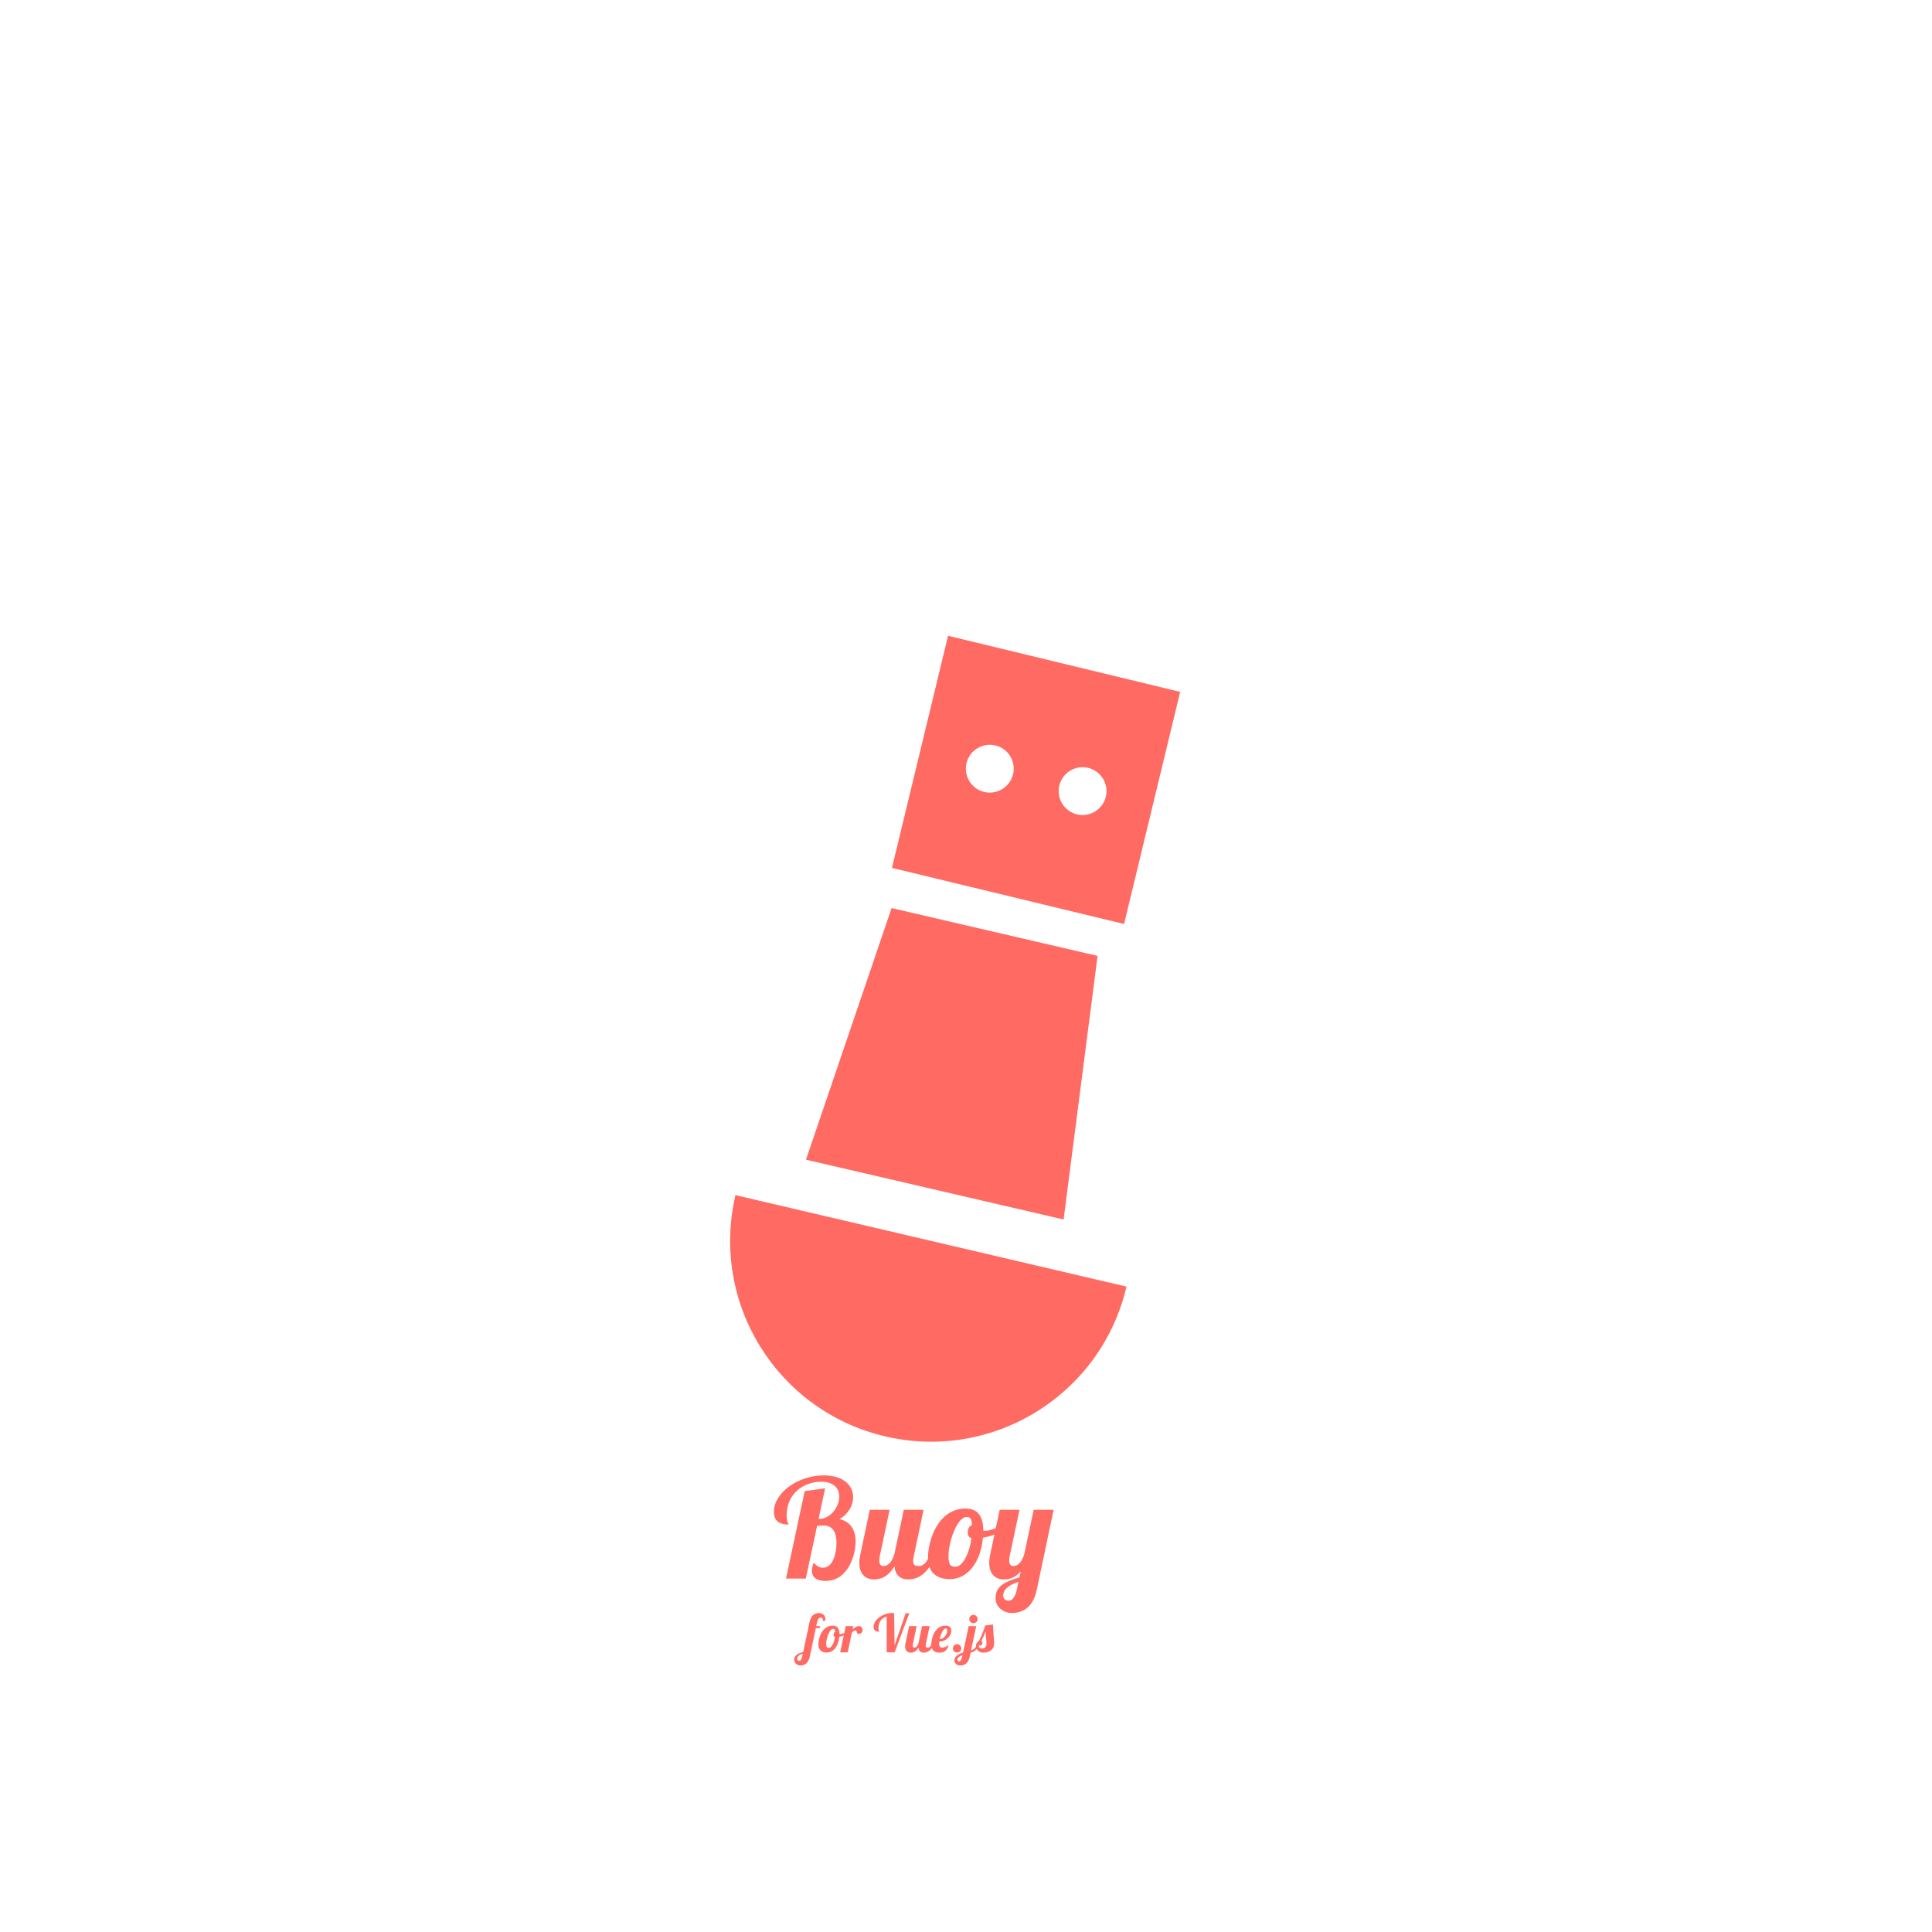
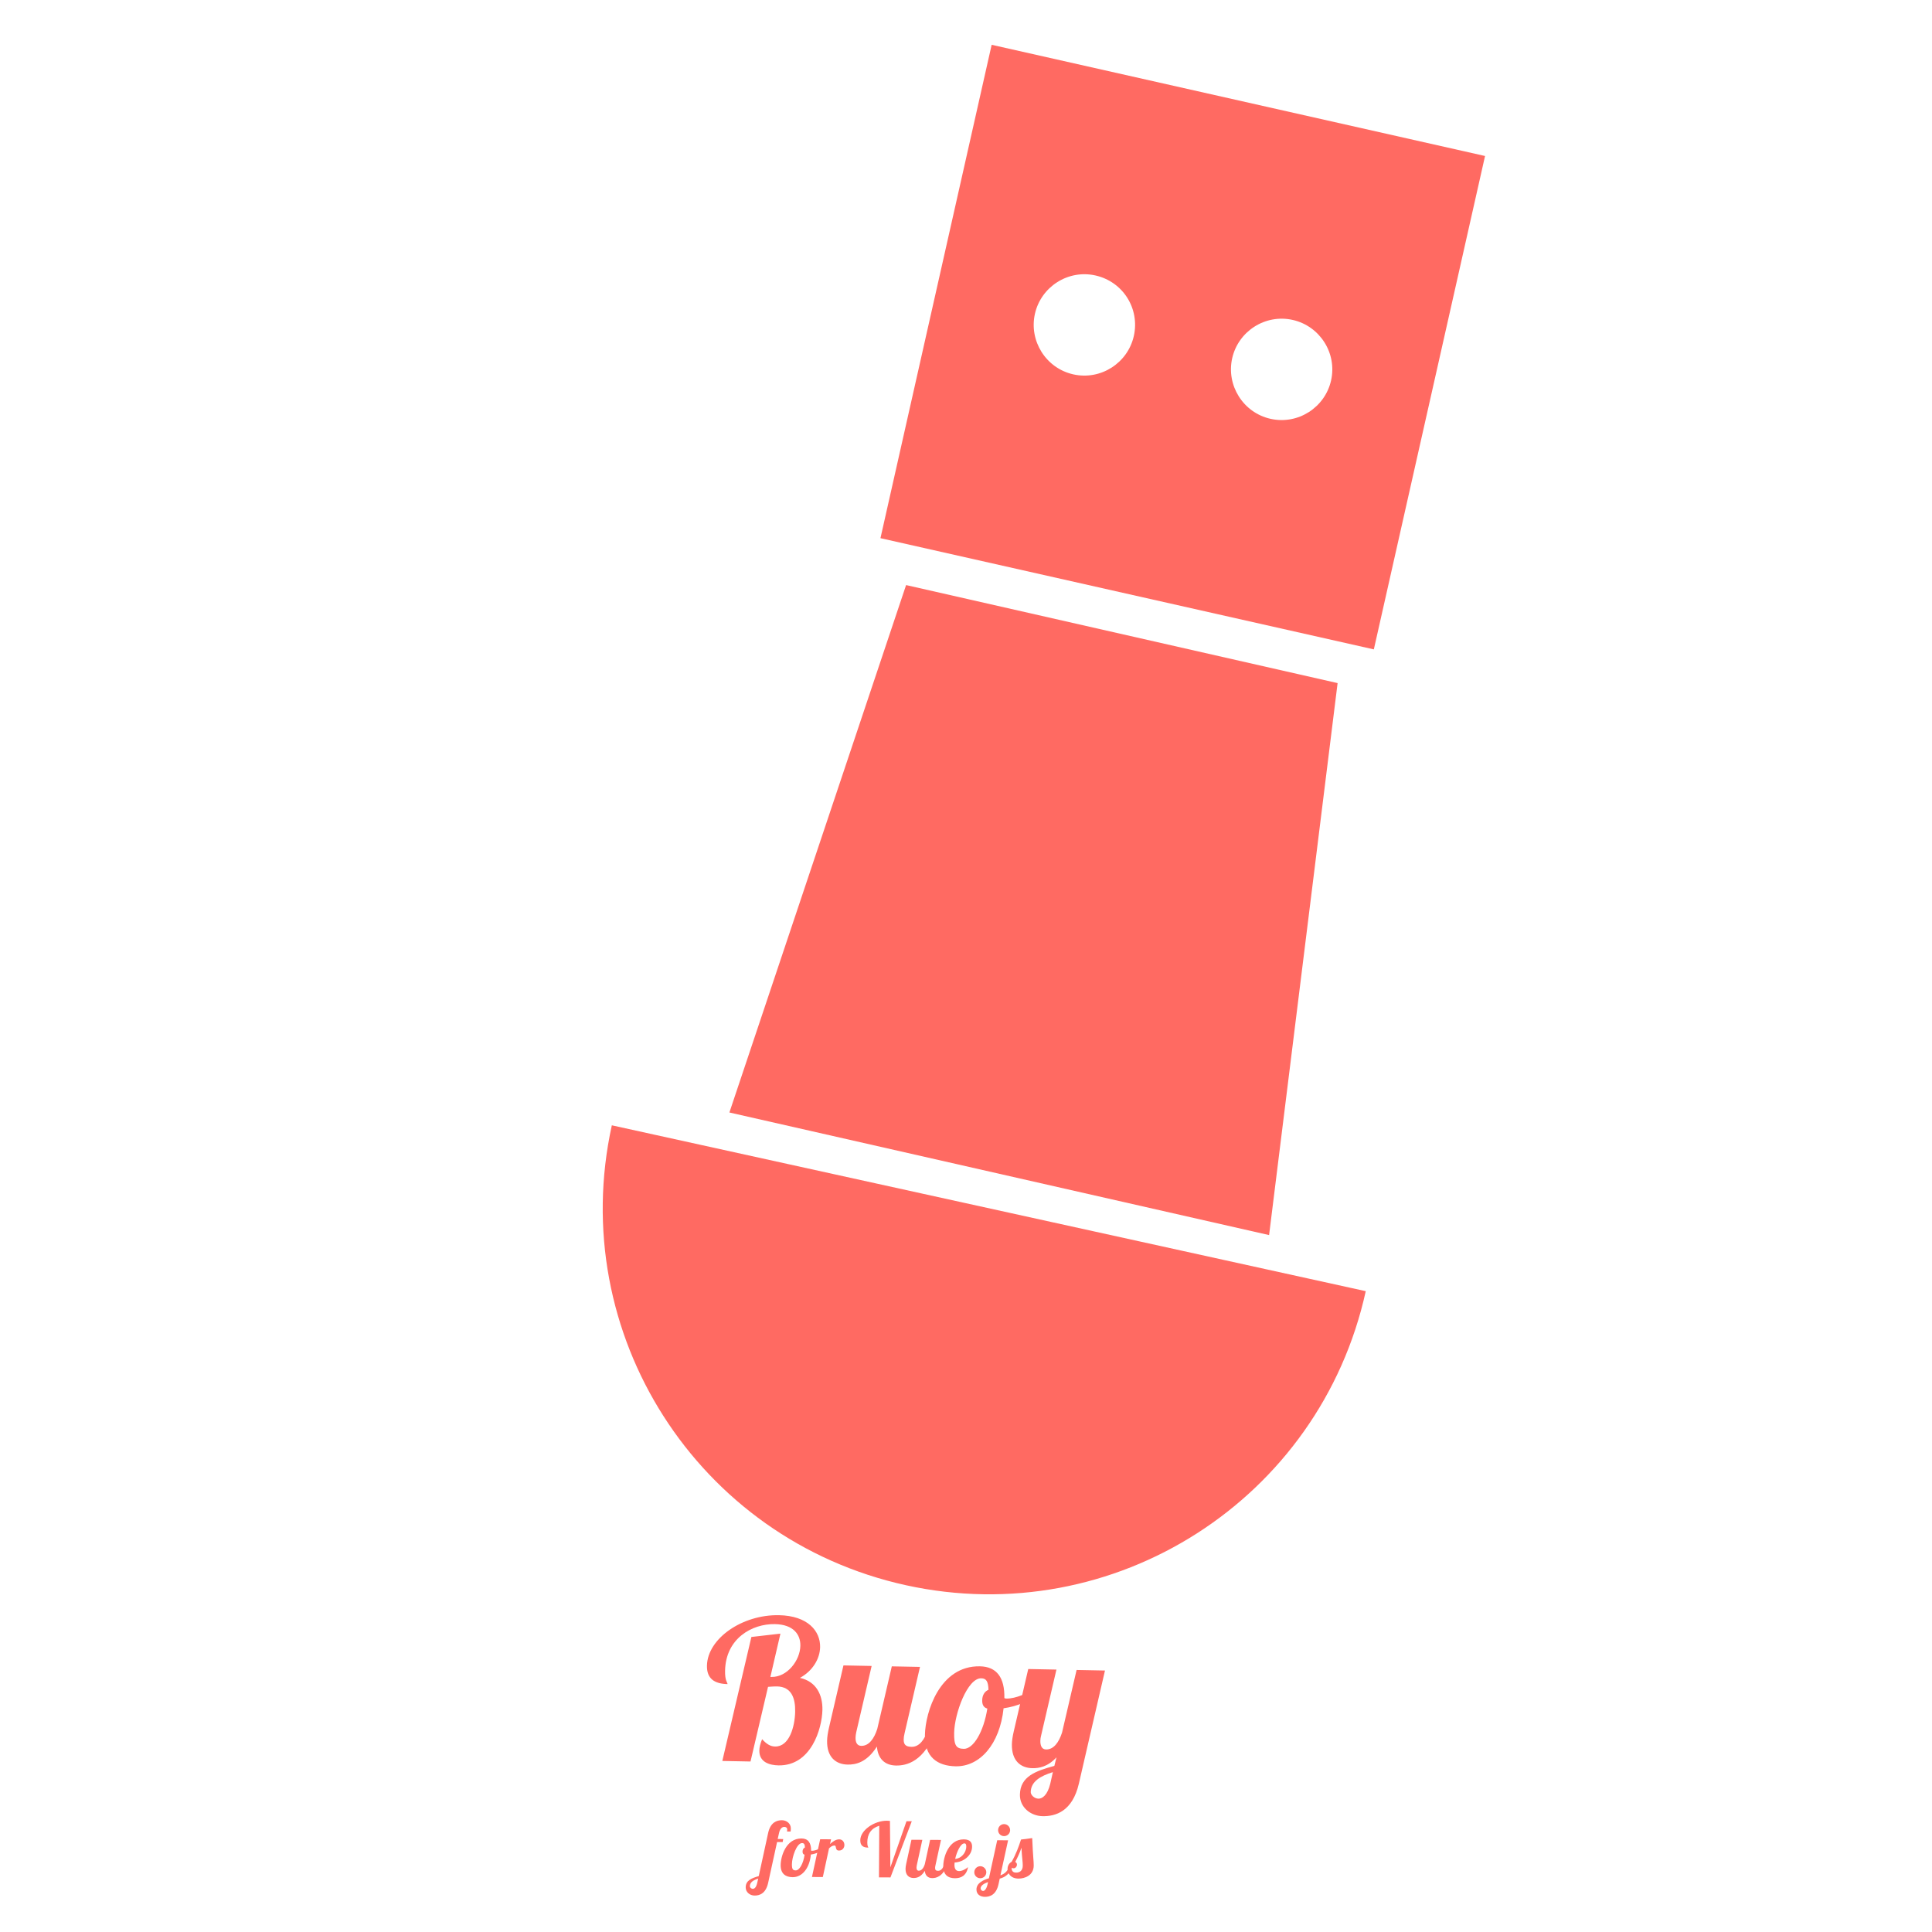
<svg xmlns="http://www.w3.org/2000/svg" version="1.1" width="300" height="300" viewBox="0 0 300 300">
  <g id="widget" transform="matrix(1,0,0,1,150,150)">
-     <path d="M15.155,39.363 L-24.848,30.077 L-11.553,-8.995 L20.431,-1.571 Z" fill="#ff6a62" fill-opacity="1" />
-     <path d="M-35.798,35.581 C-39.722,52.359 -29.316,69.118 -12.539,73.042 C4.239,76.966 20.997,66.56 24.921,49.783 L-35.798,35.581 Z" fill="#ff6a62" fill-opacity="1" />
-     <path d="M33.256,-42.565 L-2.786,-51.276 L-11.497,-15.234 L24.545,-6.523 L33.256,-42.565 Z M0.081,-31.509 C0.557,-33.479 2.559,-34.733 4.566,-34.248 C6.572,-33.763 7.789,-31.77 7.304,-29.763 C6.828,-27.794 4.826,-26.54 2.82,-27.025 C0.813,-27.51 -0.395,-29.539 0.081,-31.509 Z M14.491,-28.026 C14.967,-29.997 16.969,-31.25 18.975,-30.765 C20.945,-30.289 22.199,-28.287 21.714,-26.281 C21.238,-24.311 19.236,-23.057 17.23,-23.542 C15.223,-24.027 14.015,-26.057 14.491,-28.026 Z" fill="#ff6a62" fill-opacity="1" />
-     <path d="M-25.044,81.535 L-27.95,95.123 L-24.873,95.123 L-23.122,86.94 C-22.737,86.897 -22.31,86.876 -22.139,86.876 C-20.579,86.876 -20.109,88.094 -20.109,89.589 C-20.109,91.213 -20.665,93.435 -22.224,93.435 C-22.716,93.435 -23.122,93.221 -23.656,92.666 C-23.848,93.157 -23.933,93.563 -23.933,93.905 C-23.933,95.208 -22.737,95.486 -21.818,95.486 C-18.25,95.486 -17.139,91.384 -17.139,89.333 C-17.139,87.731 -17.844,86.256 -19.66,85.893 C-18.272,85.103 -17.524,83.757 -17.524,82.496 C-17.524,80.744 -18.934,79.099 -22.075,79.099 C-26.113,79.099 -29.83,81.812 -29.83,84.761 C-29.83,86.192 -28.954,86.726 -27.544,86.726 C-27.566,86.534 -27.843,86.363 -27.843,85.274 C-27.843,81.748 -25.002,80.082 -22.502,80.082 C-20.472,80.082 -19.682,81.171 -19.682,82.389 C-19.682,83.992 -21.049,85.85 -22.758,85.85 L-22.887,85.85 L-21.882,81.107 Z" fill="#ff6a62" fill-opacity="1" />
-     <path d="M-9.662,84.44 L-11.114,91.299 C-11.435,92.367 -11.99,93.179 -12.824,93.179 C-13.294,93.179 -13.465,92.794 -13.465,92.303 C-13.465,92.11 -13.443,91.918 -13.4,91.704 L-11.862,84.44 L-14.939,84.44 L-16.392,91.299 C-16.498,91.811 -16.562,92.281 -16.562,92.687 C-16.562,94.482 -15.558,95.251 -14.277,95.251 C-13.379,95.251 -12.183,94.973 -11.114,93.221 C-10.986,94.546 -10.217,95.251 -8.999,95.251 C-7.846,95.251 -5.923,94.781 -4.705,91.299 L-5.602,91.299 C-5.923,92.367 -6.5,93.179 -7.333,93.179 C-7.931,93.179 -8.209,92.986 -8.209,92.388 C-8.209,92.196 -8.187,91.982 -8.123,91.704 L-6.585,84.44 Z" fill="#ff6a62" fill-opacity="1" />
-     <path d="M-0.047,84.248 C-4.449,84.248 -5.901,89.376 -5.901,91.833 C-5.901,94.268 -4.47,95.208 -2.483,95.208 C0.145,95.208 2.281,92.73 2.623,88.777 C4.183,88.521 5.593,87.88 6.405,87.004 L6.213,86.427 C5.294,87.068 3.905,87.709 2.922,87.709 C2.858,87.709 2.773,87.709 2.687,87.666 C2.687,85.423 1.79,84.248 -0.047,84.248 Z M-1.628,93.285 C-2.44,93.285 -2.718,92.965 -2.718,91.555 C-2.718,89.461 -1.393,85.551 0.124,85.551 C0.679,85.551 0.893,85.893 0.935,86.79 C0.551,86.961 0.273,87.346 0.273,87.944 C0.273,88.371 0.401,88.735 0.85,88.841 C0.508,91.363 -0.582,93.285 -1.628,93.285 Z" fill="#ff6a62" fill-opacity="1" />
-     <path d="M5.23,84.44 L3.777,91.299 C3.67,91.811 3.606,92.281 3.606,92.687 C3.606,94.482 4.61,95.251 5.892,95.251 C6.618,95.251 7.58,95.059 8.499,94.012 L8.285,94.952 C6.255,95.55 4.589,96.17 4.589,98.157 C4.589,99.545 5.807,100.464 7.11,100.464 C8.52,100.464 10.357,99.887 10.998,96.832 L13.605,84.44 L10.507,84.44 L9.054,91.299 C8.734,92.367 8.178,93.179 7.345,93.179 C6.853,93.179 6.704,92.73 6.704,92.239 C6.704,92.068 6.725,91.875 6.768,91.704 L8.306,84.44 Z M5.764,97.858 C5.764,96.704 6.789,96.084 8.135,95.636 L7.879,96.896 C7.601,98.157 7.046,98.563 6.618,98.563 C6.148,98.563 5.764,98.157 5.764,97.858 Z" fill="#ff6a62" fill-opacity="1" />
-     <path d="M-21.869,101.686 C-21.853,101.588 -21.845,101.483 -21.845,101.352 C-21.845,100.823 -22.309,100.472 -22.806,100.472 C-23.344,100.472 -24.045,100.692 -24.289,101.857 L-25.275,106.51 C-26.049,106.746 -26.676,106.982 -26.676,107.732 C-26.676,108.262 -26.212,108.612 -25.715,108.612 C-25.177,108.612 -24.501,108.392 -24.256,107.227 L-23.32,102.827 L-22.716,102.827 L-22.66,102.501 L-23.254,102.501 L-23.116,101.857 C-23.002,101.311 -22.725,101.189 -22.545,101.189 C-22.383,101.189 -22.236,101.279 -22.236,101.466 C-22.236,101.54 -22.244,101.605 -22.252,101.686 Z M-26.228,107.618 C-26.228,107.178 -25.845,106.95 -25.332,106.779 L-25.438,107.251 C-25.544,107.732 -25.731,107.887 -25.902,107.887 C-26.082,107.887 -26.228,107.732 -26.228,107.618 Z" fill="#ff6a62" fill-opacity="1" />
-     <path d="M-20.688,102.428 C-22.366,102.428 -22.92,104.383 -22.92,105.32 C-22.92,106.249 -22.374,106.608 -21.617,106.608 C-20.614,106.608 -19.8,105.662 -19.669,104.155 C-19.074,104.057 -18.537,103.813 -18.227,103.479 L-18.3,103.259 C-18.651,103.503 -19.18,103.748 -19.555,103.748 C-19.58,103.748 -19.612,103.748 -19.645,103.731 C-19.645,102.876 -19.987,102.428 -20.688,102.428 Z M-21.291,105.874 C-21.6,105.874 -21.706,105.752 -21.706,105.214 C-21.706,104.416 -21.201,102.925 -20.622,102.925 C-20.411,102.925 -20.329,103.055 -20.313,103.397 C-20.46,103.462 -20.566,103.609 -20.566,103.837 C-20.566,104 -20.517,104.139 -20.346,104.18 C-20.476,105.141 -20.891,105.874 -21.291,105.874 Z" fill="#ff6a62" fill-opacity="1" />
-     <path d="M-18.675,102.501 L-19.539,106.575 L-18.366,106.575 L-17.714,103.479 C-17.51,103.291 -17.363,103.169 -17.119,103.169 C-16.875,103.169 -17.103,103.707 -16.646,103.707 C-16.247,103.707 -16.06,103.397 -16.06,103.112 C-16.06,102.803 -16.255,102.501 -16.622,102.501 C-17.013,102.501 -17.323,102.762 -17.608,103.006 L-17.502,102.501 Z" fill="#ff6a62" fill-opacity="1" />
-     <path d="M-11.163,100.48 C-11.269,100.472 -11.375,100.464 -11.489,100.464 C-12.849,100.464 -14.349,101.499 -14.349,102.583 C-14.349,103.169 -14.039,103.373 -13.477,103.373 C-13.485,103.3 -13.591,103.234 -13.591,102.819 C-13.591,101.923 -13.2,101.287 -12.312,101.01 L-12.312,106.575 L-11.073,106.575 L-8.808,100.505 L-9.378,100.505 L-11.089,105.491 Z" fill="#ff6a62" fill-opacity="1" />
-     <path d="M-6.82,102.501 L-7.374,105.117 C-7.496,105.524 -7.708,105.834 -8.026,105.834 C-8.205,105.834 -8.27,105.687 -8.27,105.499 C-8.27,105.426 -8.262,105.353 -8.246,105.271 L-7.659,102.501 L-8.833,102.501 L-9.387,105.117 C-9.427,105.312 -9.452,105.491 -9.452,105.646 C-9.452,106.331 -9.069,106.624 -8.58,106.624 C-8.238,106.624 -7.781,106.518 -7.374,105.85 C-7.325,106.355 -7.032,106.624 -6.567,106.624 C-6.127,106.624 -5.394,106.445 -4.93,105.117 L-5.272,105.117 C-5.394,105.524 -5.614,105.834 -5.932,105.834 C-6.16,105.834 -6.266,105.76 -6.266,105.532 C-6.266,105.459 -6.258,105.377 -6.233,105.271 L-5.647,102.501 Z" fill="#ff6a62" fill-opacity="1" />
-     <path d="M-4.18,105.174 C-4.18,105.1 -4.172,105.011 -4.164,104.929 C-3.186,104.872 -2.29,104.155 -2.29,103.21 C-2.29,102.803 -2.461,102.428 -3.186,102.428 C-4.856,102.428 -5.386,104.391 -5.386,105.328 C-5.386,106.249 -4.881,106.624 -4.123,106.624 C-3.471,106.624 -2.885,106.347 -2.713,105.418 C-2.974,105.646 -3.365,105.85 -3.675,105.85 C-3.96,105.85 -4.18,105.687 -4.18,105.174 Z M-2.917,103.194 C-2.917,103.878 -3.471,104.505 -4.107,104.538 C-3.936,103.764 -3.528,102.86 -3.121,102.86 C-2.966,102.86 -2.917,102.99 -2.917,103.194 Z" fill="#ff6a62" fill-opacity="1" />
-     <path d="M-2.037,105.964 C-2.037,106.322 -1.752,106.608 -1.393,106.608 C-1.035,106.608 -0.742,106.322 -0.742,105.964 C-0.742,105.605 -1.035,105.312 -1.393,105.312 C-1.752,105.312 -2.037,105.605 -2.037,105.964 Z" fill="#ff6a62" fill-opacity="1" />
-     <path d="M0.415,102.501 L-0.456,106.608 C-1.076,106.795 -1.793,107.137 -1.793,107.822 C-1.793,108.351 -1.377,108.612 -0.88,108.612 C-0.342,108.612 0.342,108.392 0.586,107.227 L0.709,106.64 C1.214,106.502 1.833,106.192 2.151,105.117 L1.809,105.117 C1.581,105.825 1.279,106.102 0.782,106.282 L1.589,102.501 Z M0.505,101.409 C0.505,101.768 0.79,102.053 1.149,102.053 C1.507,102.053 1.801,101.768 1.801,101.409 C1.801,101.051 1.507,100.757 1.149,100.757 C0.79,100.757 0.505,101.051 0.505,101.409 Z M-1.345,107.708 C-1.345,107.382 -0.962,107.17 -0.546,107.015 L-0.595,107.251 C-0.701,107.732 -0.896,107.976 -1.068,107.976 C-1.247,107.976 -1.345,107.822 -1.345,107.708 Z" fill="#ff6a62" fill-opacity="1" />
-     <path d="M2.982,102.411 C2.729,103.21 2.436,104.017 1.98,104.823 C1.76,104.929 1.548,105.206 1.548,105.581 C1.548,106.078 1.906,106.624 2.738,106.624 C3.406,106.624 4.367,106.274 4.367,105.214 C4.367,104.677 4.286,104.359 4.188,102.248 Z M2.558,105.117 C2.558,104.978 2.477,104.88 2.371,104.831 C2.64,104.31 2.868,103.821 3.031,103.291 C3.112,104.546 3.186,104.799 3.186,105.222 C3.186,105.793 2.835,105.98 2.477,105.98 C2.118,105.98 1.98,105.793 1.98,105.41 C2.021,105.491 2.118,105.516 2.2,105.516 C2.412,105.516 2.558,105.312 2.558,105.117 Z" fill="#ff6a62" fill-opacity="1" />
+     <path d="M47.064,41.783 L-36.74,22.746 L-9.303,-59.15 L57.702,-43.929 Z" fill="#ff6a62" fill-opacity="1" />
+     <path d="M-54.995,24.738 C-62.111,57.086 -41.686,89.034 -9.338,96.15 C23.01,103.266 54.957,82.84 62.074,50.492 L-54.995,24.738 Z" fill="#ff6a62" fill-opacity="1" />
+     <path d="M80.597,-125.777 L3.984,-143.044 L-13.283,-66.432 L63.329,-49.164 L80.597,-125.777 Z M10.704,-101.277 C11.648,-105.465 15.846,-108.185 20.111,-107.224 C24.376,-106.263 27.019,-102.082 26.058,-97.817 C25.114,-93.63 20.916,-90.909 16.651,-91.871 C12.386,-92.832 9.76,-97.09 10.704,-101.277 Z M41.334,-94.374 C42.277,-98.561 46.476,-101.282 50.74,-100.32 C54.928,-99.377 57.648,-95.178 56.687,-90.913 C55.743,-86.726 51.545,-84.006 47.28,-84.967 C43.015,-85.928 40.39,-90.187 41.334,-94.374 Z" fill="#ff6a62" fill-opacity="1" />
+     <path d="M-33.325,104.188 L-37.838,123.44 L-33.461,123.525 L-30.74,111.932 C-30.192,111.882 -29.583,111.864 -29.34,111.868 C-27.121,111.912 -26.486,113.658 -26.528,115.785 C-26.573,118.095 -27.425,121.241 -29.644,121.198 C-30.343,121.184 -30.915,120.869 -31.66,120.064 C-31.947,120.757 -32.08,121.333 -32.089,121.819 C-32.126,123.673 -30.431,124.102 -29.124,124.127 C-24.048,124.226 -22.353,118.421 -22.296,115.503 C-22.251,113.223 -23.213,111.107 -25.787,110.539 C-23.789,109.453 -22.688,107.559 -22.653,105.766 C-22.604,103.273 -24.564,100.893 -29.032,100.806 C-34.777,100.693 -40.142,104.45 -40.224,108.645 C-40.264,110.682 -39.032,111.466 -37.026,111.505 C-37.051,111.231 -37.442,110.98 -37.411,109.43 C-37.313,104.414 -33.224,102.123 -29.668,102.192 C-26.78,102.249 -25.686,103.821 -25.72,105.554 C-25.764,107.833 -27.761,110.44 -30.193,110.392 L-30.375,110.389 L-28.815,103.669 Z" fill="#ff6a62" fill-opacity="1" />
+     <path d="M-11.521,108.751 L-13.779,118.467 C-14.264,119.978 -15.077,121.118 -16.263,121.095 C-16.931,121.082 -17.164,120.53 -17.15,119.831 C-17.145,119.557 -17.109,119.284 -17.043,118.981 L-14.652,108.689 L-19.029,108.604 L-21.287,118.321 C-21.453,119.047 -21.557,119.714 -21.569,120.292 C-21.619,122.845 -20.211,123.967 -18.387,124.003 C-17.111,124.028 -15.401,123.666 -13.832,121.203 C-13.687,123.091 -12.612,124.116 -10.88,124.15 C-9.238,124.182 -6.489,123.567 -4.66,118.646 L-5.936,118.621 C-6.422,120.132 -7.265,121.271 -8.451,121.248 C-9.302,121.231 -9.692,120.95 -9.675,120.099 C-9.67,119.825 -9.633,119.522 -9.535,119.128 L-7.144,108.836 Z" fill="#ff6a62" fill-opacity="1" />
+     <path d="M2.163,108.745 C-4.099,108.622 -6.308,115.877 -6.377,119.373 C-6.445,122.838 -4.434,124.215 -1.607,124.27 C2.131,124.343 5.24,120.877 5.836,115.263 C8.062,114.942 10.086,114.069 11.266,112.846 L11.008,112.02 C9.683,112.906 7.69,113.779 6.292,113.752 C6.2,113.75 6.079,113.748 5.958,113.684 C6.021,110.493 4.777,108.796 2.163,108.745 Z M-0.338,121.558 C-1.493,121.536 -1.879,121.072 -1.84,119.066 C-1.782,116.087 0.212,110.561 2.37,110.604 C3.16,110.619 3.455,111.111 3.49,112.389 C2.938,112.622 2.533,113.161 2.516,114.012 C2.504,114.62 2.676,115.141 3.312,115.305 C2.755,118.882 1.151,121.588 -0.338,121.558 Z" fill="#ff6a62" fill-opacity="1" />
+     <path d="M9.665,109.165 L7.408,118.882 C7.241,119.609 7.137,120.276 7.126,120.853 C7.076,123.406 8.483,124.529 10.307,124.564 C11.34,124.585 12.713,124.338 14.05,122.874 L13.72,124.205 C10.815,125 8.427,125.835 8.372,128.662 C8.333,130.638 10.04,131.979 11.894,132.015 C13.9,132.054 16.53,131.285 17.527,126.956 L21.581,109.398 L17.173,109.312 L14.915,119.029 C14.43,120.54 13.617,121.68 12.431,121.656 C11.732,121.643 11.532,121 11.546,120.301 C11.55,120.058 11.586,119.785 11.652,119.543 L14.043,109.251 Z M10.052,128.269 C10.084,126.628 11.56,125.775 13.488,125.174 L13.088,126.96 C12.658,128.746 11.856,129.308 11.248,129.296 C10.579,129.283 10.043,128.695 10.052,128.269 Z" fill="#ff6a62" fill-opacity="1" />
+     <path d="M-27.238,134.399 C-27.213,134.258 -27.201,134.105 -27.2,133.918 C-27.195,133.155 -27.861,132.647 -28.577,132.643 C-29.352,132.639 -30.363,132.95 -30.724,134.626 L-32.181,141.317 C-33.298,141.651 -34.203,141.987 -34.209,143.066 C-34.213,143.829 -33.547,144.337 -32.831,144.341 C-32.057,144.345 -31.081,144.034 -30.72,142.358 L-29.335,136.03 L-28.467,136.034 L-28.382,135.566 L-29.239,135.561 L-29.034,134.635 C-28.866,133.85 -28.466,133.676 -28.208,133.677 C-27.973,133.679 -27.762,133.809 -27.764,134.079 C-27.765,134.184 -27.777,134.278 -27.789,134.396 Z M-33.563,142.905 C-33.559,142.272 -33.006,141.946 -32.265,141.704 L-32.422,142.384 C-32.578,143.075 -32.849,143.297 -33.096,143.295 C-33.354,143.294 -33.564,143.07 -33.563,142.905 Z" fill="#ff6a62" fill-opacity="1" />
+     <path d="M-25.542,135.476 C-27.959,135.462 -28.773,138.274 -28.78,139.623 C-28.788,140.961 -28.005,141.482 -26.913,141.488 C-25.47,141.496 -24.289,140.141 -24.09,137.972 C-23.232,137.836 -22.456,137.488 -22.007,137.009 L-22.111,136.692 C-22.618,137.041 -23.382,137.389 -23.922,137.386 C-23.957,137.386 -24.004,137.385 -24.051,137.362 C-24.044,136.13 -24.533,135.482 -25.542,135.476 Z M-26.438,140.434 C-26.884,140.432 -27.036,140.255 -27.031,139.481 C-27.025,138.331 -26.285,136.187 -25.452,136.192 C-25.147,136.194 -25.031,136.382 -25.01,136.875 C-25.222,136.968 -25.376,137.178 -25.378,137.507 C-25.379,137.741 -25.31,137.941 -25.064,138.001 C-25.259,139.385 -25.863,140.437 -26.438,140.434 Z" fill="#ff6a62" fill-opacity="1" />
+     <path d="M-22.645,135.598 L-23.921,141.457 L-22.232,141.467 L-21.268,137.013 C-20.973,136.745 -20.761,136.57 -20.409,136.572 C-20.057,136.574 -20.39,137.347 -19.733,137.351 C-19.158,137.354 -18.886,136.909 -18.883,136.499 C-18.881,136.053 -19.16,135.617 -19.688,135.614 C-20.251,135.611 -20.699,135.984 -21.112,136.334 L-20.955,135.607 Z" fill="#ff6a62" fill-opacity="1" />
+     <path d="M-11.81,132.748 C-11.963,132.736 -12.115,132.723 -12.28,132.722 C-14.239,132.711 -16.406,134.189 -16.415,135.75 C-16.42,136.595 -15.976,136.89 -15.166,136.895 C-15.177,136.789 -15.329,136.695 -15.326,136.096 C-15.319,134.805 -14.75,133.893 -13.469,133.502 L-13.514,141.516 L-11.73,141.525 L-8.42,132.802 L-9.241,132.798 L-11.745,139.965 Z" fill="#ff6a62" fill-opacity="1" />
+     <path d="M-5.573,135.693 L-6.392,139.455 C-6.571,140.041 -6.878,140.485 -7.336,140.482 C-7.594,140.481 -7.687,140.269 -7.685,139.999 C-7.685,139.894 -7.672,139.788 -7.648,139.671 L-6.781,135.686 L-8.471,135.677 L-9.29,139.439 C-9.35,139.72 -9.387,139.978 -9.388,140.201 C-9.393,141.187 -8.844,141.612 -8.14,141.616 C-7.647,141.619 -6.99,141.47 -6.397,140.511 C-6.331,141.239 -5.911,141.628 -5.242,141.632 C-4.609,141.636 -3.551,141.383 -2.872,139.475 L-3.364,139.472 C-3.544,140.058 -3.863,140.502 -4.321,140.499 C-4.649,140.497 -4.801,140.391 -4.799,140.062 C-4.799,139.957 -4.786,139.839 -4.75,139.687 L-3.883,135.702 Z" fill="#ff6a62" fill-opacity="1" />
+     <path d="M-1.793,139.563 C-1.792,139.457 -1.78,139.328 -1.767,139.211 C-0.359,139.137 0.938,138.111 0.945,136.75 C0.949,136.164 0.705,135.622 -0.339,135.617 C-2.744,135.603 -3.523,138.427 -3.53,139.776 C-3.538,141.102 -2.813,141.646 -1.722,141.652 C-0.783,141.657 0.064,141.263 0.317,139.927 C-0.06,140.253 -0.625,140.543 -1.071,140.541 C-1.481,140.538 -1.797,140.302 -1.793,139.563 Z M0.042,136.722 C0.037,137.707 -0.766,138.606 -1.682,138.648 C-1.429,137.535 -0.835,136.236 -0.249,136.239 C-0.026,136.24 0.044,136.428 0.042,136.722 Z" fill="#ff6a62" fill-opacity="1" />
+     <path d="M1.287,140.718 C1.284,141.234 1.692,141.647 2.209,141.65 C2.725,141.653 3.15,141.245 3.153,140.729 C3.155,140.212 2.735,139.788 2.219,139.785 C1.703,139.782 1.29,140.202 1.287,140.718 Z" fill="#ff6a62" fill-opacity="1" />
+     <path d="M4.847,135.751 L3.558,141.658 C2.665,141.923 1.63,142.41 1.624,143.395 C1.62,144.158 2.216,144.537 2.932,144.541 C3.706,144.545 4.694,144.234 5.055,142.558 L5.236,141.714 C5.964,141.519 6.858,141.078 7.325,139.532 L6.832,139.529 C6.498,140.548 6.061,140.944 5.344,141.198 L6.536,135.761 Z M4.984,134.18 C4.982,134.696 5.39,135.109 5.906,135.112 C6.422,135.115 6.847,134.706 6.85,134.19 C6.853,133.674 6.433,133.249 5.917,133.246 C5.4,133.243 4.987,133.663 4.984,134.18 Z M2.27,143.235 C2.273,142.765 2.826,142.463 3.426,142.244 L3.353,142.584 C3.197,143.275 2.913,143.625 2.667,143.624 C2.409,143.623 2.269,143.399 2.27,143.235 Z" fill="#ff6a62" fill-opacity="1" />
+     <path d="M8.543,135.643 C8.173,136.791 7.744,137.95 7.081,139.108 C6.763,139.259 6.456,139.656 6.453,140.195 C6.449,140.911 6.961,141.7 8.157,141.707 C9.12,141.712 10.507,141.216 10.515,139.69 C10.52,138.916 10.405,138.458 10.281,135.418 Z M7.911,139.535 C7.913,139.335 7.796,139.194 7.644,139.123 C8.035,138.374 8.368,137.672 8.607,136.91 C8.714,138.718 8.817,139.082 8.814,139.692 C8.809,140.514 8.303,140.781 7.787,140.778 C7.271,140.775 7.073,140.504 7.076,139.953 C7.134,140.07 7.275,140.106 7.392,140.107 C7.697,140.109 7.91,139.816 7.911,139.535 Z" fill="#ff6a62" fill-opacity="1" />
  </g>
</svg>
